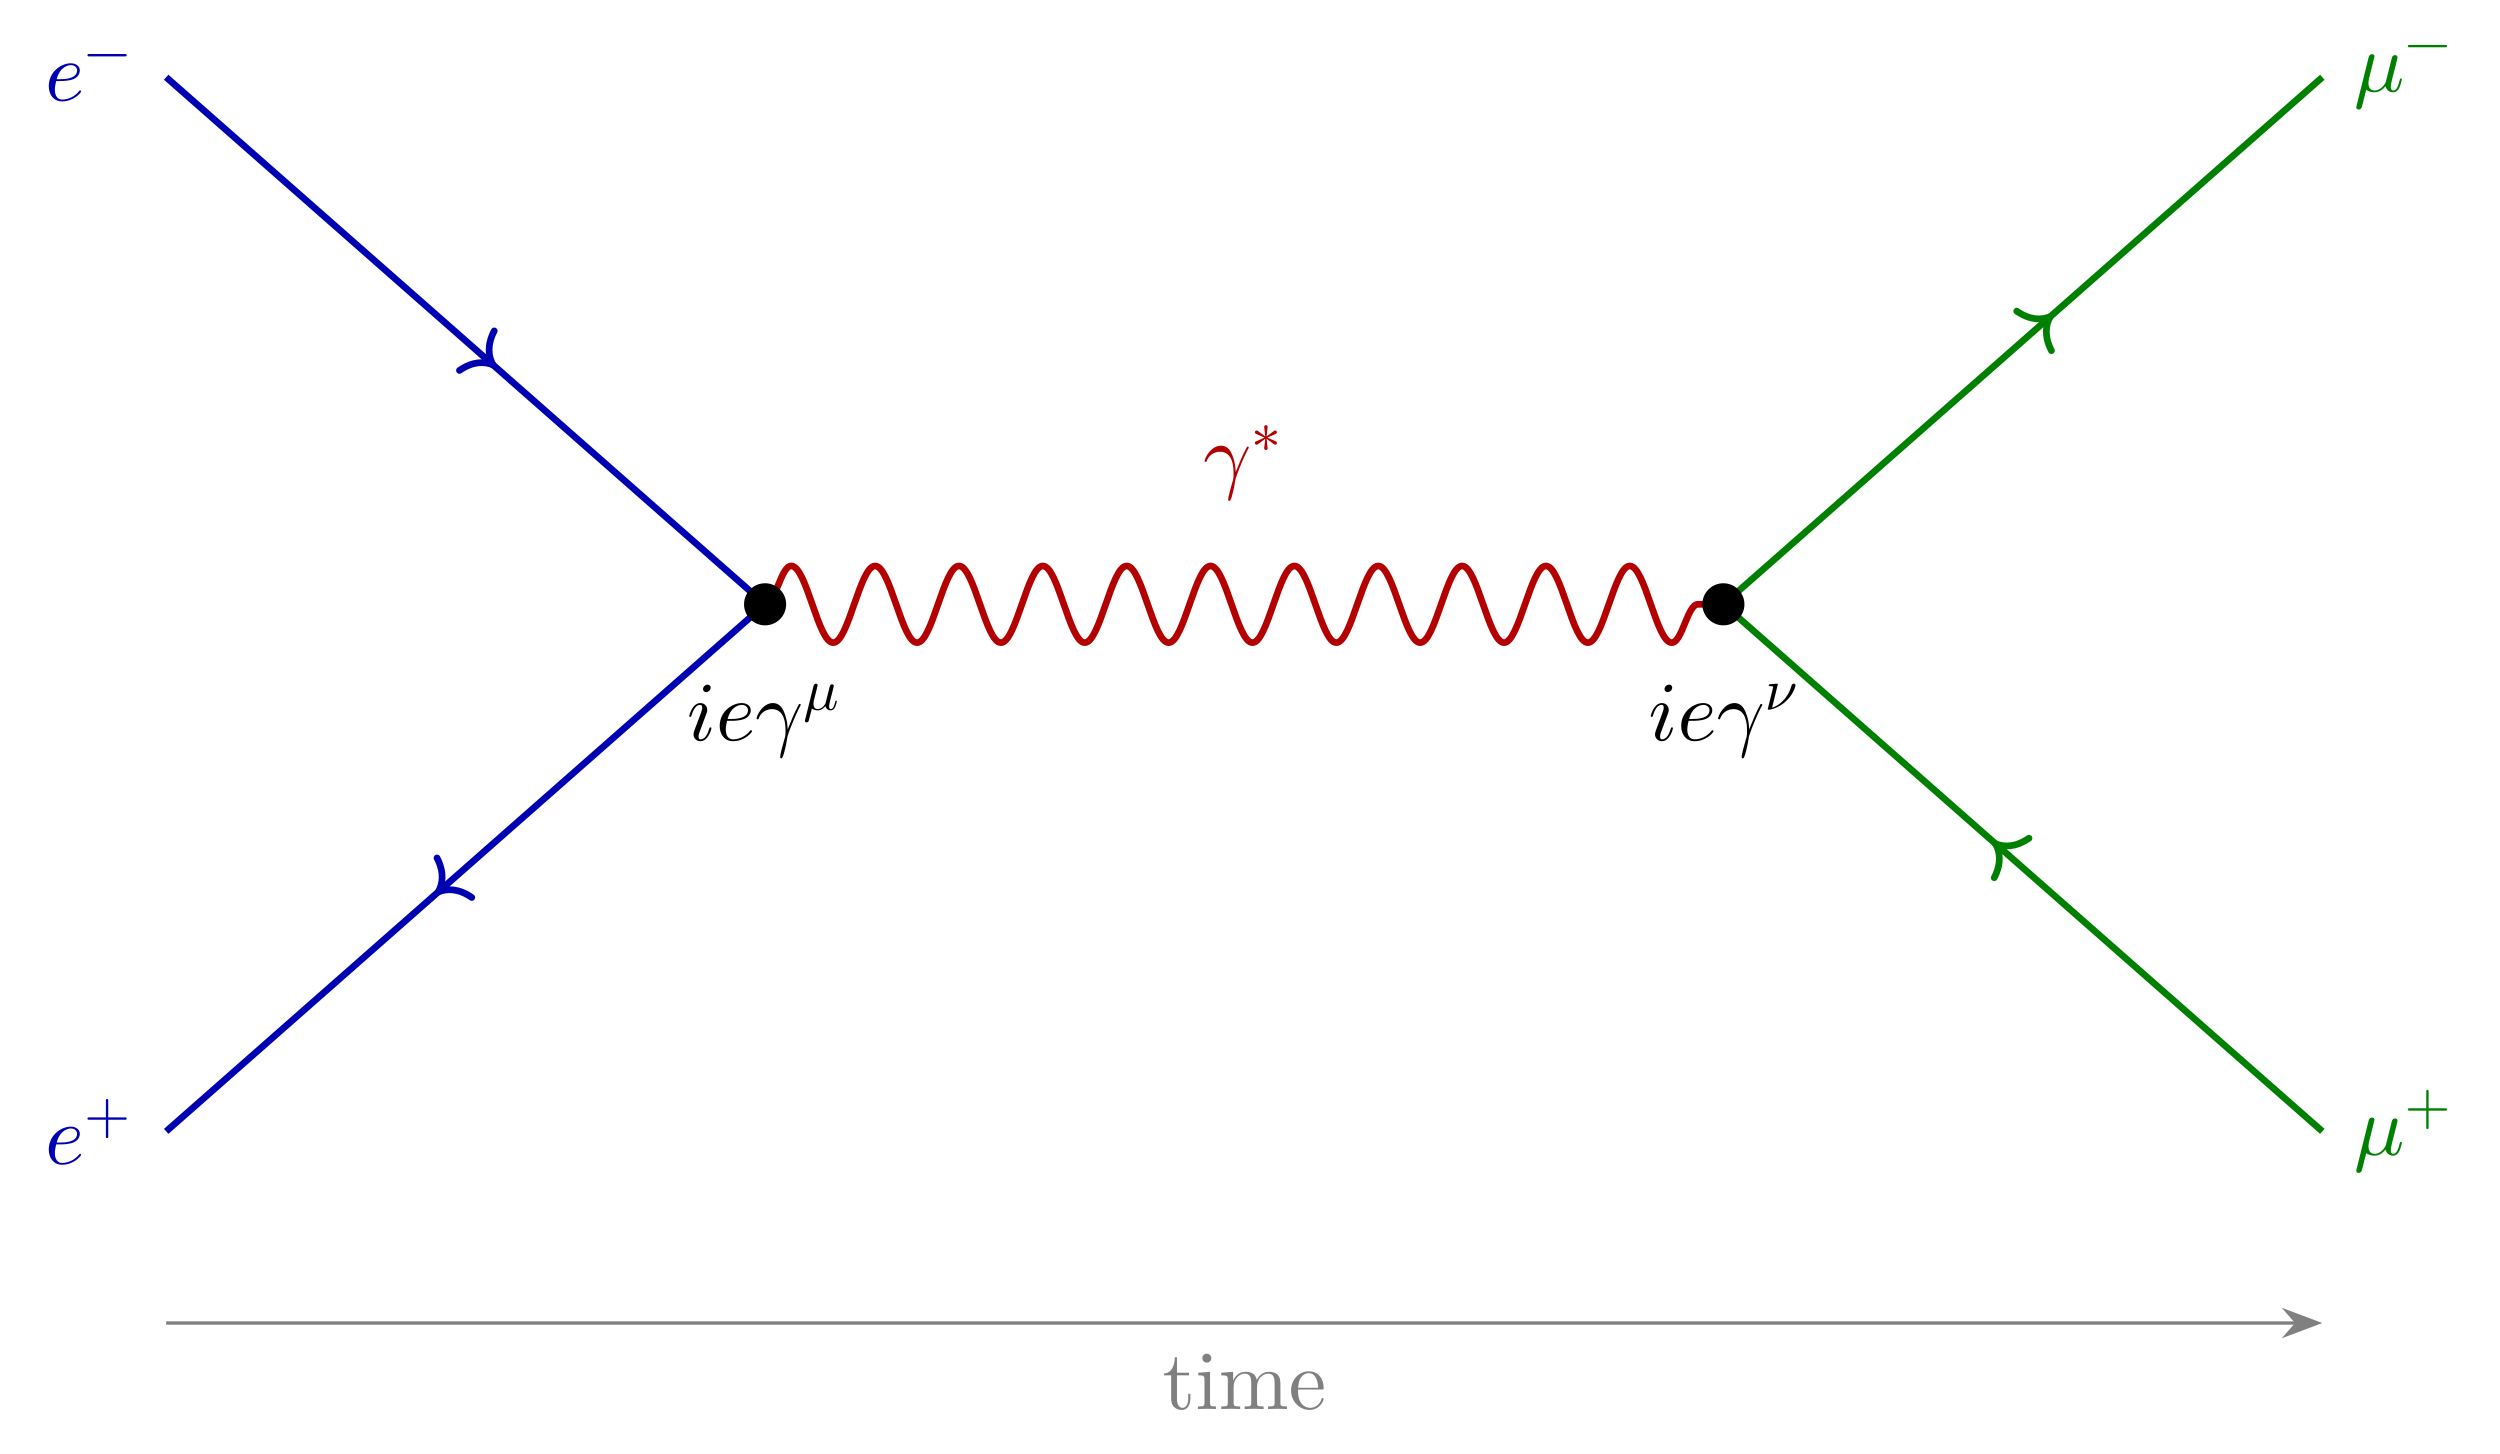
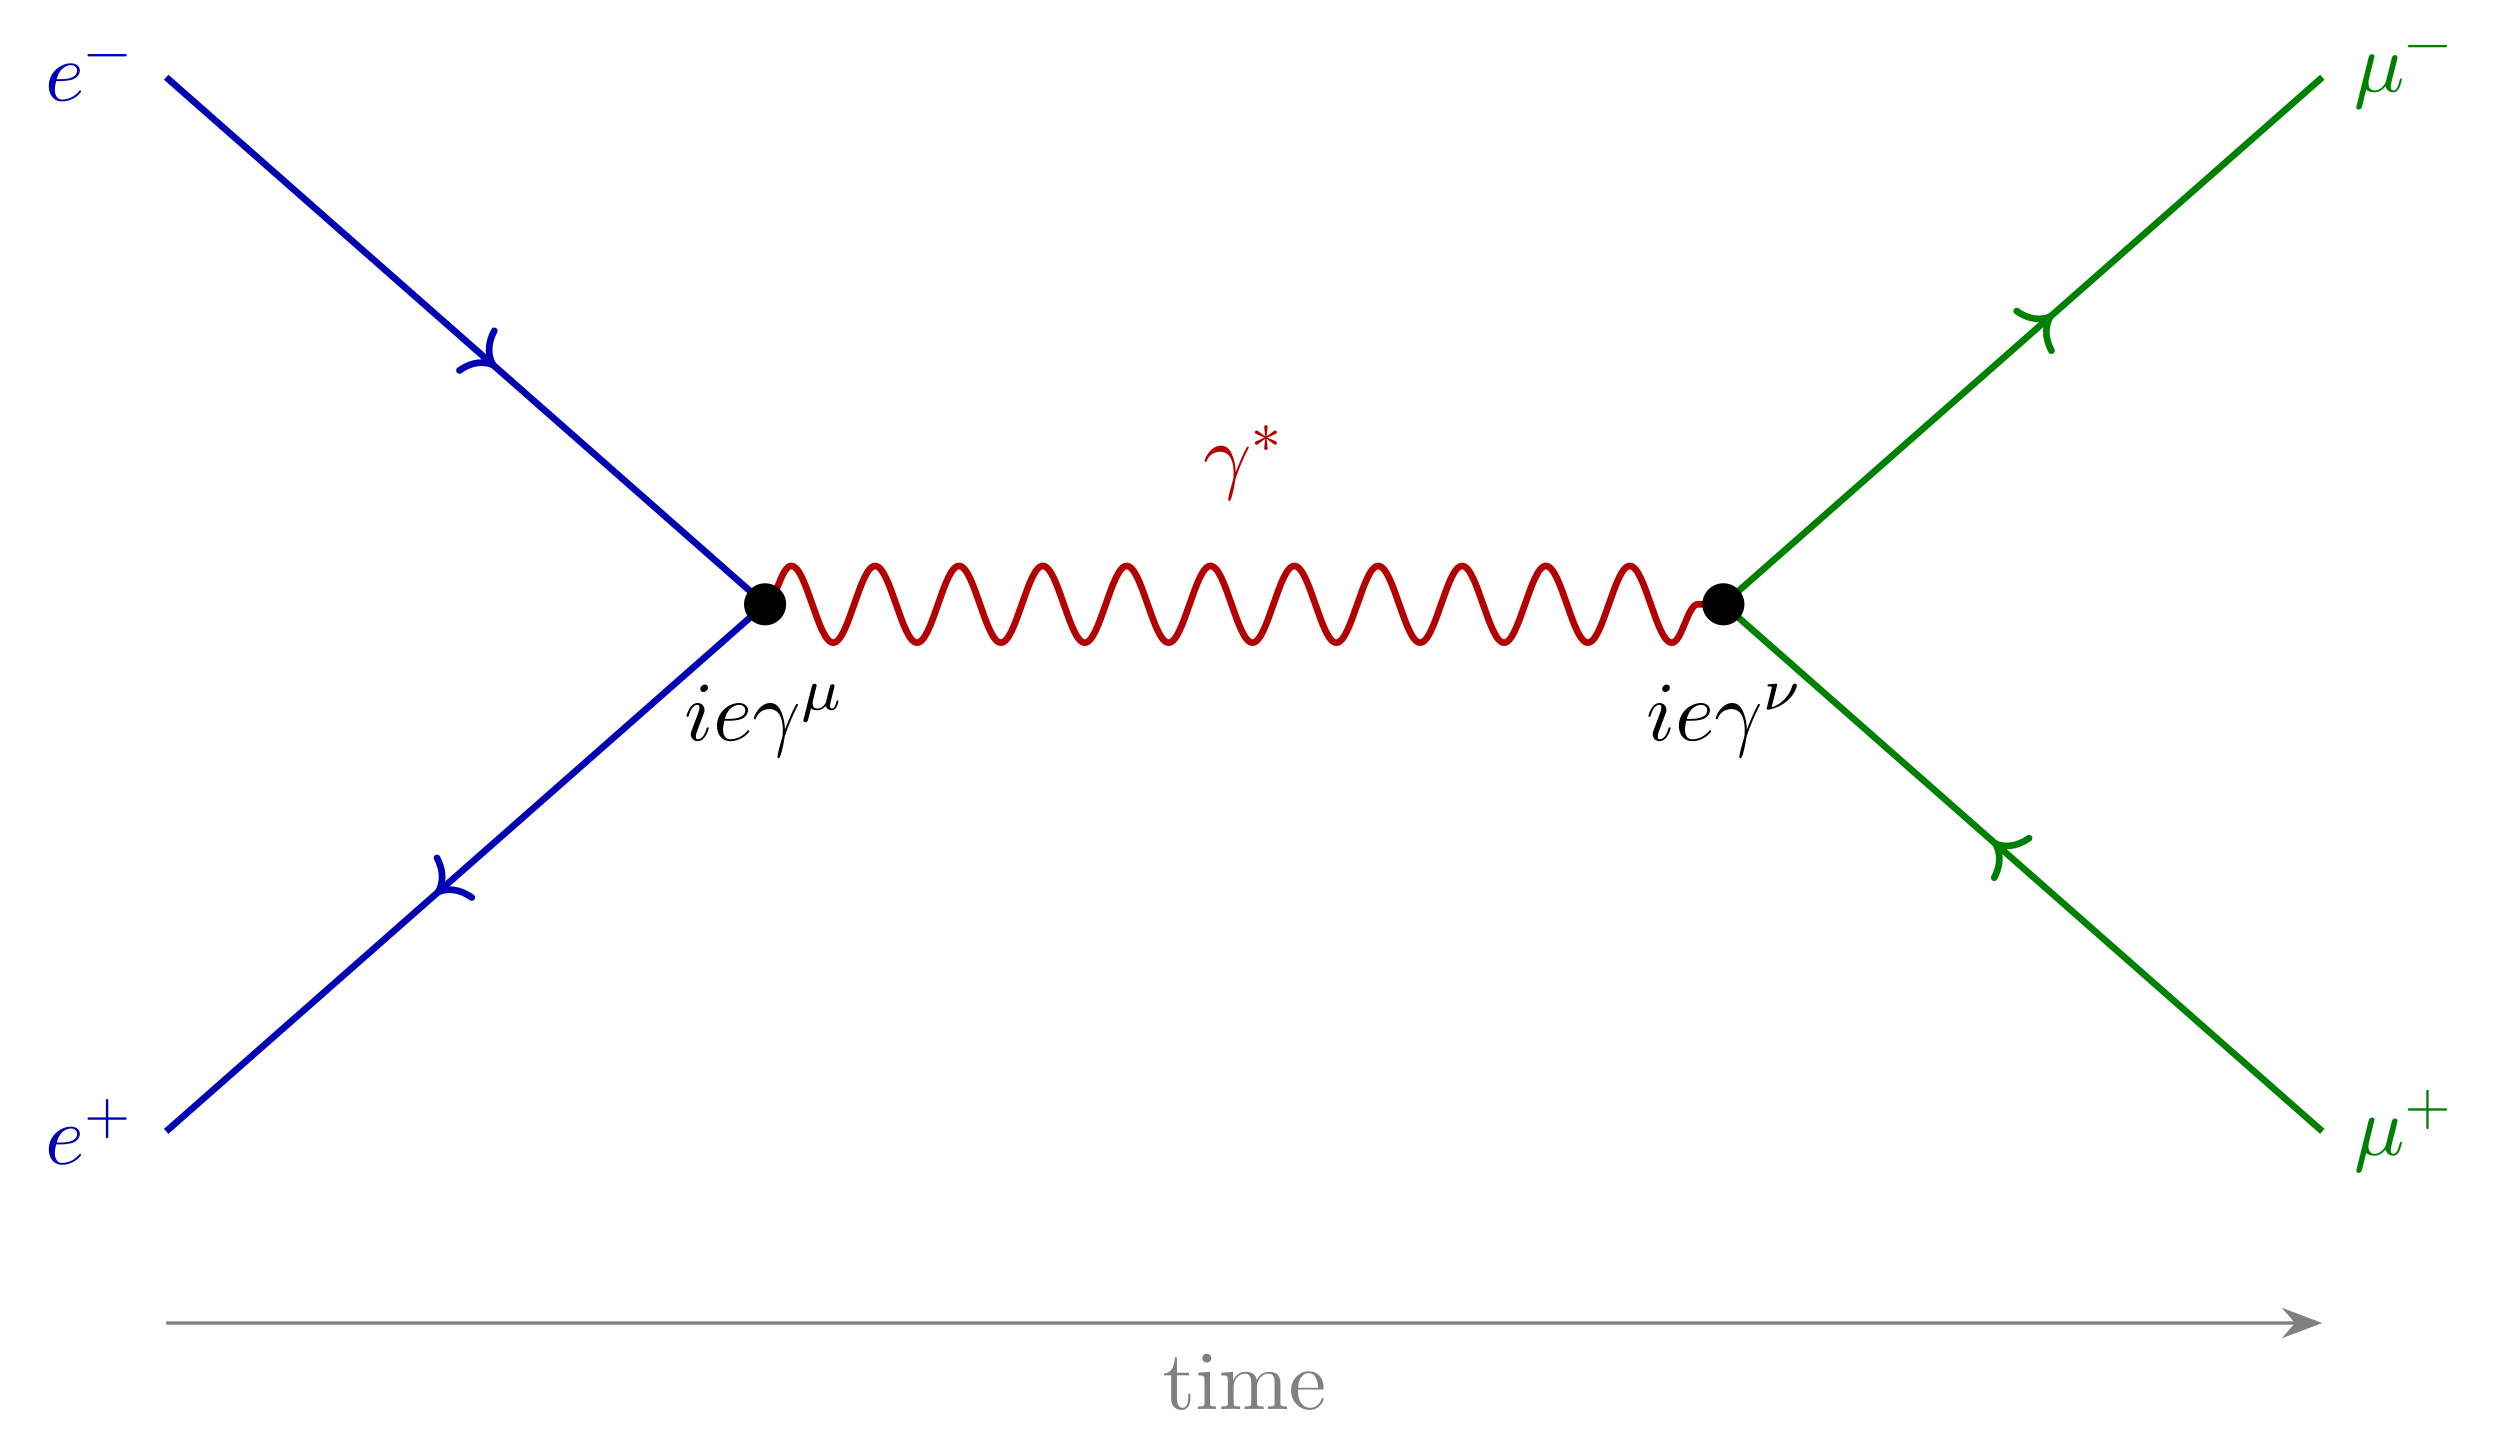
<svg xmlns="http://www.w3.org/2000/svg" viewBox="-1.993 -170.036 295.801 172.028" width="295.801pt" height="172.028pt" role="img" aria-labelledby="tr-title-9f5ad9b0" aria-describedby="tr-desc-9f5ad9b0">
  <rect x="-1.993" y="-170.036" width="295.801" height="172.028" fill="#ffffff" />
  <defs>
    <path id="tr-g1300" d="M430 107 C430 113 424 120 418 120 C413 120 411 118 405 110 C326 11 217 11 205 11 C127 11 118 95 118 127 C118 139 119 170 134 231 L187 231 C216 231 290 233 340 254 C410 284 415 343 415 357 C415 401 377 442 308 442 C197 442 46 345 46 170 C46 68 105 -11 203 -11 C346 -11 430 95 430 107 Z M382 357 C382 253 222 253 181 253 L140 253 C179 405 282 420 308 420 C355 420 382 391 382 357 Z" />
    <path id="tr-g2615" d="M722 250 C722 261 713 270 702 270 L76 270 C65 270 56 261 56 250 C56 239 65 230 76 230 L702 230 C713 230 722 239 722 250 Z" />
    <path id="tr-g12" d="M722 250 C722 261 713 270 702 270 L409 270 L409 563 C409 574 400 583 389 583 C378 583 369 574 369 563 L369 270 L76 270 C65 270 56 261 56 250 C56 239 65 230 76 230 L369 230 L369 -63 C369 -74 378 -83 389 -83 C400 -83 409 -74 409 -63 L409 230 L702 230 C713 230 722 239 722 250 Z" />
    <path id="tr-g4461" d="M543 421 C543 431 531 431 531 431 C528 431 522 431 519 424 C467 329 427 229 387 128 C386 159 385 235 346 332 C322 393 282 442 213 442 C88 442 18 290 18 259 C18 249 27 249 37 249 L41 254 C80 369 189 370 200 370 C351 370 362 195 362 116 C362 55 357 38 350 18 C328 -55 298 -171 298 -197 C298 -208 303 -215 311 -215 C324 -215 332 -193 343 -155 C366 -71 376 -14 380 17 C382 30 384 43 388 56 C420 155 484 304 524 383 C531 395 543 417 543 421 Z" />
    <path id="tr-g2655" d="M433 144 C442 160 436 179 419 186 L274 250 L419 314 C436 321 442 340 433 356 C424 371 404 375 390 365 L262 271 L279 429 C281 446 268 462 250 462 C232 462 219 446 221 429 L238 271 L110 365 C96 375 76 371 67 356 C58 340 64 321 81 314 L226 250 L81 186 C64 179 58 160 67 144 C76 129 96 125 110 135 L238 229 L221 71 C219 54 232 39 250 39 C268 39 281 54 279 71 L262 229 L390 135 C404 125 424 129 433 144 Z" />
    <path id="tr-g4471" d="M572 143 C572 153 563 153 560 153 C550 153 549 149 546 135 C529 70 511 11 470 11 C443 11 440 37 440 57 C440 79 452 126 460 161 L488 269 C491 284 501 322 505 337 C510 360 520 398 520 404 C520 422 506 431 491 431 C486 431 460 430 452 396 L405 209 L379 107 C378 102 330 11 249 11 C199 11 175 44 175 98 C175 127 182 155 189 183 L231 351 C236 372 246 410 246 415 C246 432 234 442 217 442 C214 442 186 441 177 406 L33 -173 C30 -185 30 -189 30 -189 C30 -204 41 -216 58 -216 C79 -216 91 -198 93 -195 C97 -186 110 -134 148 20 C180 -7 225 -11 245 -11 C315 -11 354 34 378 62 C387 17 424 -11 468 -11 C503 -11 526 12 542 44 C559 80 572 143 572 143 Z" />
    <path id="tr-g1304" d="M284 625 C284 645 270 661 247 661 C220 661 193 635 193 608 C193 589 207 572 231 572 C254 572 284 595 284 625 Z M293 143 C293 153 284 153 281 153 C271 153 271 150 266 135 C248 72 215 11 164 11 C147 11 140 21 140 44 C140 69 146 83 169 144 L208 249 C220 278 220 280 230 307 C238 327 243 341 243 360 C243 405 211 442 161 442 C67 442 29 297 29 288 C29 278 41 278 41 278 C51 278 52 280 57 296 C84 390 124 420 158 420 C166 420 183 420 183 388 C183 367 176 346 172 336 C164 310 119 194 103 151 C93 125 80 92 80 71 C80 24 114 -11 162 -11 C256 -11 293 134 293 143 Z" />
-     <path id="tr-g4472" d="M524 415 C524 432 512 442 495 442 C487 442 464 438 456 409 C392 182 240 70 126 33 L224 431 C224 431 224 442 211 442 C188 442 115 434 89 432 C81 431 70 430 70 412 C70 400 79 400 94 400 C142 400 144 393 144 383 C144 376 132 329 125 302 L64 57 L53 12 C53 1 63 0 69 0 L83 0 C153 12 262 51 365 147 C497 270 524 406 524 415 Z" />
+     <path id="tr-g4555" d="M646 143 C646 156 633 156 630 156 C616 156 615 152 608 125 C596 77 577 18 535 18 C509 18 502 40 502 67 C502 84 510 120 517 146 L539 236 L562 325 C568 350 579 394 579 399 C579 419 563 431 546 431 C535 431 516 426 505 407 C502 401 494 369 489 349 L468 266 L437 141 C430 116 430 114 421 101 C390 57 346 18 289 18 C207 18 207 89 207 107 C207 133 210 146 224 200 L246 290 L260 346 C265 367 275 405 275 409 C275 427 261 441 241 441 C205 441 196 406 193 394 L54 -161 C50 -176 50 -182 50 -182 C50 -204 68 -214 84 -214 C120 -214 128 -181 132 -164 C134 -159 154 -79 178 19 C209 -2 249 -10 285 -10 C371 -10 427 60 429 62 C448 -7 517 -10 532 -10 C568 -10 593 12 611 43 C633 82 646 139 646 143 Z" />
+     <path id="tr-g4556" d="M587 409 C587 427 573 441 553 441 C518 441 511 413 502 385 C462 243 328 90 158 40 L251 412 C252 416 253 422 253 427 C253 427 253 441 237 441 C237 441 179 436 172 436 C153 434 135 433 116 431 C100 430 88 429 88 408 C88 394 102 394 114 394 C162 394 162 388 162 379 C162 373 157 353 153 340 L103 138 C78 38 73 18 73 14 C73 0 88 0 92 0 L108 0 C197 14 324 61 431 156 C567 277 587 409 587 409 Z" />
    <path id="tr-g85" d="M332 124 L332 181 L307 181 L307 126 C307 52 277 14 240 14 C173 14 173 105 173 122 L173 400 L316 400 L316 431 L173 431 L173 615 L148 615 C147 533 117 426 19 422 L19 400 L104 400 L104 124 C104 1 197 -11 233 -11 C304 -11 332 60 332 124 Z" />
    <path id="tr-g74" d="M247 0 L247 31 C181 31 177 36 177 75 L177 442 L37 431 L37 400 C102 400 111 394 111 345 L111 76 C111 31 100 31 33 31 L33 0 L143 3 C178 3 213 1 247 0 Z M192 604 C192 631 169 657 139 657 C105 657 85 629 85 604 C85 577 108 551 138 551 C172 551 192 579 192 604 Z" />
    <path id="tr-g78" d="M813 0 L813 31 C761 31 736 31 735 61 L735 252 C735 338 735 369 704 405 C690 422 657 442 599 442 C515 442 471 382 454 344 C440 431 366 442 321 442 C248 442 201 399 173 337 L173 442 L32 431 L32 400 C102 400 110 393 110 344 L110 76 C110 31 99 31 32 31 L32 0 L145 3 L257 0 L257 31 C190 31 179 31 179 76 L179 260 C179 364 250 420 314 420 C377 420 388 366 388 309 L388 76 C388 31 377 31 310 31 L310 0 L423 3 L535 0 L535 31 C468 31 457 31 457 76 L457 260 C457 364 528 420 592 420 C655 420 666 366 666 309 L666 76 C666 31 655 31 588 31 L588 0 L701 3 Z" />
    <path id="tr-g70" d="M415 119 C415 129 407 131 402 131 C393 131 391 125 389 117 C354 14 264 14 254 14 C204 14 164 44 141 81 C111 129 111 195 111 231 L390 231 C412 231 415 231 415 252 C415 351 361 448 236 448 C120 448 28 345 28 220 C28 86 133 -11 248 -11 C370 -11 415 100 415 119 Z M349 252 L112 252 C118 401 202 426 236 426 C339 426 349 291 349 252 Z" />
  </defs>
  <path d="M17.667 -160.897 L88.533 -98.535" fill="none" stroke="#0000b3" stroke-width="0.797" stroke-miterlimit="10" />
  <path d="M56.484 -130.881 C55.601 -129.172 55.798 -127.824 56.344 -126.861 C55.319 -127.279 53.957 -127.304 52.374 -126.21" fill="none" stroke="#0000b3" stroke-width="0.797" stroke-linecap="round" stroke-linejoin="round" />
  <g transform="translate(3.321 -158.147)" fill="#0000b3">
    <use href="#tr-g1300" transform="translate(0 0) scale(0.00996 -0.00996)" />
    <use href="#tr-g2615" transform="translate(4.643 -3.616) scale(0.00697 -0.00697)" />
  </g>
  <path d="M88.533 -98.535 L17.667 -36.172" fill="none" stroke="#0000b3" stroke-width="0.797" stroke-miterlimit="10" />
  <path d="M53.825 -63.848 C52.242 -64.942 50.881 -64.917 49.855 -64.499 C50.401 -65.462 50.598 -66.81 49.715 -68.519" fill="none" stroke="#0000b3" stroke-width="0.797" stroke-linecap="round" stroke-linejoin="round" />
  <g transform="translate(3.321 -32.33)" fill="#0000b3">
    <use href="#tr-g1300" transform="translate(0 0) scale(0.00996 -0.00996)" />
    <use href="#tr-g12" transform="translate(4.643 -3.616) scale(0.00697 -0.00697)" />
  </g>
  <path d="M88.533 -98.535 C89.773 -98.535 90.393 -103.07 91.633 -103.07 C92.531 -103.07 93.305 -100.857 94.113 -98.535 C94.922 -96.212 95.696 -93.999 96.594 -93.999 C97.492 -93.999 98.265 -96.212 99.074 -98.535 C99.883 -100.857 100.656 -103.07 101.554 -103.07 C102.452 -103.07 103.226 -100.857 104.035 -98.535 C104.843 -96.212 105.617 -93.999 106.515 -93.999 C107.413 -93.999 108.187 -96.212 108.995 -98.535 C109.804 -100.857 110.578 -103.07 111.476 -103.07 C112.373 -103.07 113.147 -100.857 113.956 -98.535 C114.764 -96.212 115.538 -93.999 116.436 -93.999 C117.334 -93.999 118.108 -96.212 118.917 -98.535 C119.725 -100.857 120.499 -103.07 121.397 -103.07 C122.295 -103.07 123.069 -100.857 123.877 -98.535 C124.686 -96.212 125.46 -93.999 126.357 -93.999 C127.255 -93.999 128.029 -96.212 128.838 -98.535 C129.646 -100.857 130.42 -103.07 131.318 -103.07 C132.216 -103.07 132.99 -100.857 133.798 -98.535 C134.607 -96.212 135.381 -93.999 136.279 -93.999 C137.177 -93.999 137.95 -96.212 138.759 -98.535 C139.568 -100.857 140.341 -103.07 141.239 -103.07 C142.137 -103.07 142.911 -100.857 143.72 -98.535 C144.528 -96.212 145.302 -93.999 146.2 -93.999 C147.098 -93.999 147.872 -96.212 148.68 -98.535 C149.489 -100.857 150.263 -103.07 151.161 -103.07 C152.058 -103.07 152.832 -100.857 153.641 -98.535 C154.45 -96.212 155.223 -93.999 156.121 -93.999 C157.019 -93.999 157.793 -96.212 158.602 -98.535 C159.41 -100.857 160.184 -103.07 161.082 -103.07 C161.98 -103.07 162.754 -100.857 163.562 -98.535 C164.371 -96.212 165.145 -93.999 166.042 -93.999 C166.94 -93.999 167.714 -96.212 168.523 -98.535 C169.331 -100.857 170.105 -103.07 171.003 -103.07 C171.901 -103.07 172.675 -100.857 173.483 -98.535 C174.292 -96.212 175.066 -93.999 175.964 -93.999 C176.862 -93.999 177.635 -96.212 178.444 -98.535 C179.253 -100.857 180.027 -103.07 180.924 -103.07 C181.822 -103.07 182.596 -100.857 183.405 -98.535 C184.213 -96.212 184.987 -93.999 185.885 -93.999 C186.783 -93.999 187.557 -96.212 188.365 -98.535 C189.174 -100.857 189.948 -103.07 190.846 -103.07 C191.744 -103.07 192.517 -100.857 193.326 -98.535 C194.135 -96.212 194.908 -93.999 195.806 -93.999 C197.046 -93.999 197.666 -98.535 198.906 -98.535 L201.918 -98.535" fill="none" stroke="#b30000" stroke-width="0.797" stroke-miterlimit="10" />
  <g transform="translate(140.359 -112.9)" fill="#b30000">
    <use href="#tr-g4461" transform="translate(0 0) scale(0.00996 -0.00996)" />
    <use href="#tr-g2655" transform="translate(5.689 -3.616) scale(0.00697 -0.00697)" />
  </g>
  <path d="M201.918 -98.535 L272.785 -160.897" fill="none" stroke="#008000" stroke-width="0.797" stroke-miterlimit="10" />
  <path d="M236.626 -133.221 C238.209 -132.128 239.571 -132.152 240.596 -132.57 C240.05 -131.607 239.853 -130.259 240.736 -128.55" fill="none" stroke="#008000" stroke-width="0.797" stroke-linecap="round" stroke-linejoin="round" />
  <g transform="translate(276.504 -159.223)" fill="#008000">
    <use href="#tr-g4471" transform="translate(0 0) scale(0.00996 -0.00996)" />
    <use href="#tr-g2615" transform="translate(6.007 -3.616) scale(0.00697 -0.00697)" />
  </g>
  <path d="M272.785 -36.172 L201.918 -98.535" fill="none" stroke="#008000" stroke-width="0.797" stroke-miterlimit="10" />
  <path d="M233.967 -66.188 C234.85 -67.897 234.653 -69.245 234.107 -70.208 C235.133 -69.79 236.494 -69.765 238.077 -70.859" fill="none" stroke="#008000" stroke-width="0.797" stroke-linecap="round" stroke-linejoin="round" />
  <g transform="translate(276.504 -33.406)" fill="#008000">
    <use href="#tr-g4471" transform="translate(0 0) scale(0.00996 -0.00996)" />
    <use href="#tr-g12" transform="translate(6.007 -3.616) scale(0.00697 -0.00697)" />
  </g>
  <path d="M88.533 -98.535 M91.023 -98.535 C91.023 -99.91 89.908 -101.025 88.533 -101.025 C87.157 -101.025 86.042 -99.91 86.042 -98.535 C86.042 -97.159 87.157 -96.044 88.533 -96.044 C89.908 -96.044 91.023 -97.159 91.023 -98.535 Z M201.918 -98.535 M204.409 -98.535 C204.409 -99.91 203.294 -101.025 201.918 -101.025 C200.543 -101.025 199.428 -99.91 199.428 -98.535 C199.428 -97.159 200.543 -96.044 201.918 -96.044 C203.294 -96.044 204.409 -97.159 204.409 -98.535 Z" fill="#000000" />
-   <g transform="translate(79.267 -82.447)" fill="#000000">
+   <g transform="translate(78.946 -82.454)" fill="#000000">
    <use href="#tr-g1304" transform="translate(0 0) scale(0.00996 -0.00996)" />
    <use href="#tr-g1300" transform="translate(3.437 0) scale(0.00996 -0.00996)" />
    <use href="#tr-g4461" transform="translate(8.08 0) scale(0.00996 -0.00996)" />
-     <use href="#tr-g4471" transform="translate(13.768 -3.616) scale(0.00697 -0.00697)" />
+     <use href="#tr-g4555" transform="translate(13.768 -3.616) scale(0.00697 -0.00697)" />
  </g>
-   <g transform="translate(193.033 -82.447)" fill="#000000">
+   <g transform="translate(192.757 -82.454)" fill="#000000">
    <use href="#tr-g1304" transform="translate(0 0) scale(0.00996 -0.00996)" />
    <use href="#tr-g1300" transform="translate(3.437 0) scale(0.00996 -0.00996)" />
    <use href="#tr-g4461" transform="translate(8.08 0) scale(0.00996 -0.00996)" />
-     <use href="#tr-g4472" transform="translate(13.768 -3.616) scale(0.00697 -0.00697)" />
+     <use href="#tr-g4556" transform="translate(13.768 -3.616) scale(0.00697 -0.00697)" />
  </g>
  <path d="M17.667 -13.495 L269.721 -13.495" fill="none" stroke="#808080" stroke-width="0.399" stroke-miterlimit="10" />
  <path d="M272.217 -13.495 L268.646 -14.841 L269.82 -13.495 L268.646 -12.149 Z" fill="#808080" stroke="#808080" stroke-width="0.399" stroke-miterlimit="10" />
  <g transform="translate(135.542 -3.321)" fill="#808080">
    <use href="#tr-g85" transform="translate(0 0) scale(0.00996 -0.00996)" />
    <use href="#tr-g74" transform="translate(3.875 0) scale(0.00996 -0.00996)" />
    <use href="#tr-g78" transform="translate(6.645 0) scale(0.00996 -0.00996)" />
    <use href="#tr-g70" transform="translate(14.944 0) scale(0.00996 -0.00996)" />
  </g>
</svg>
